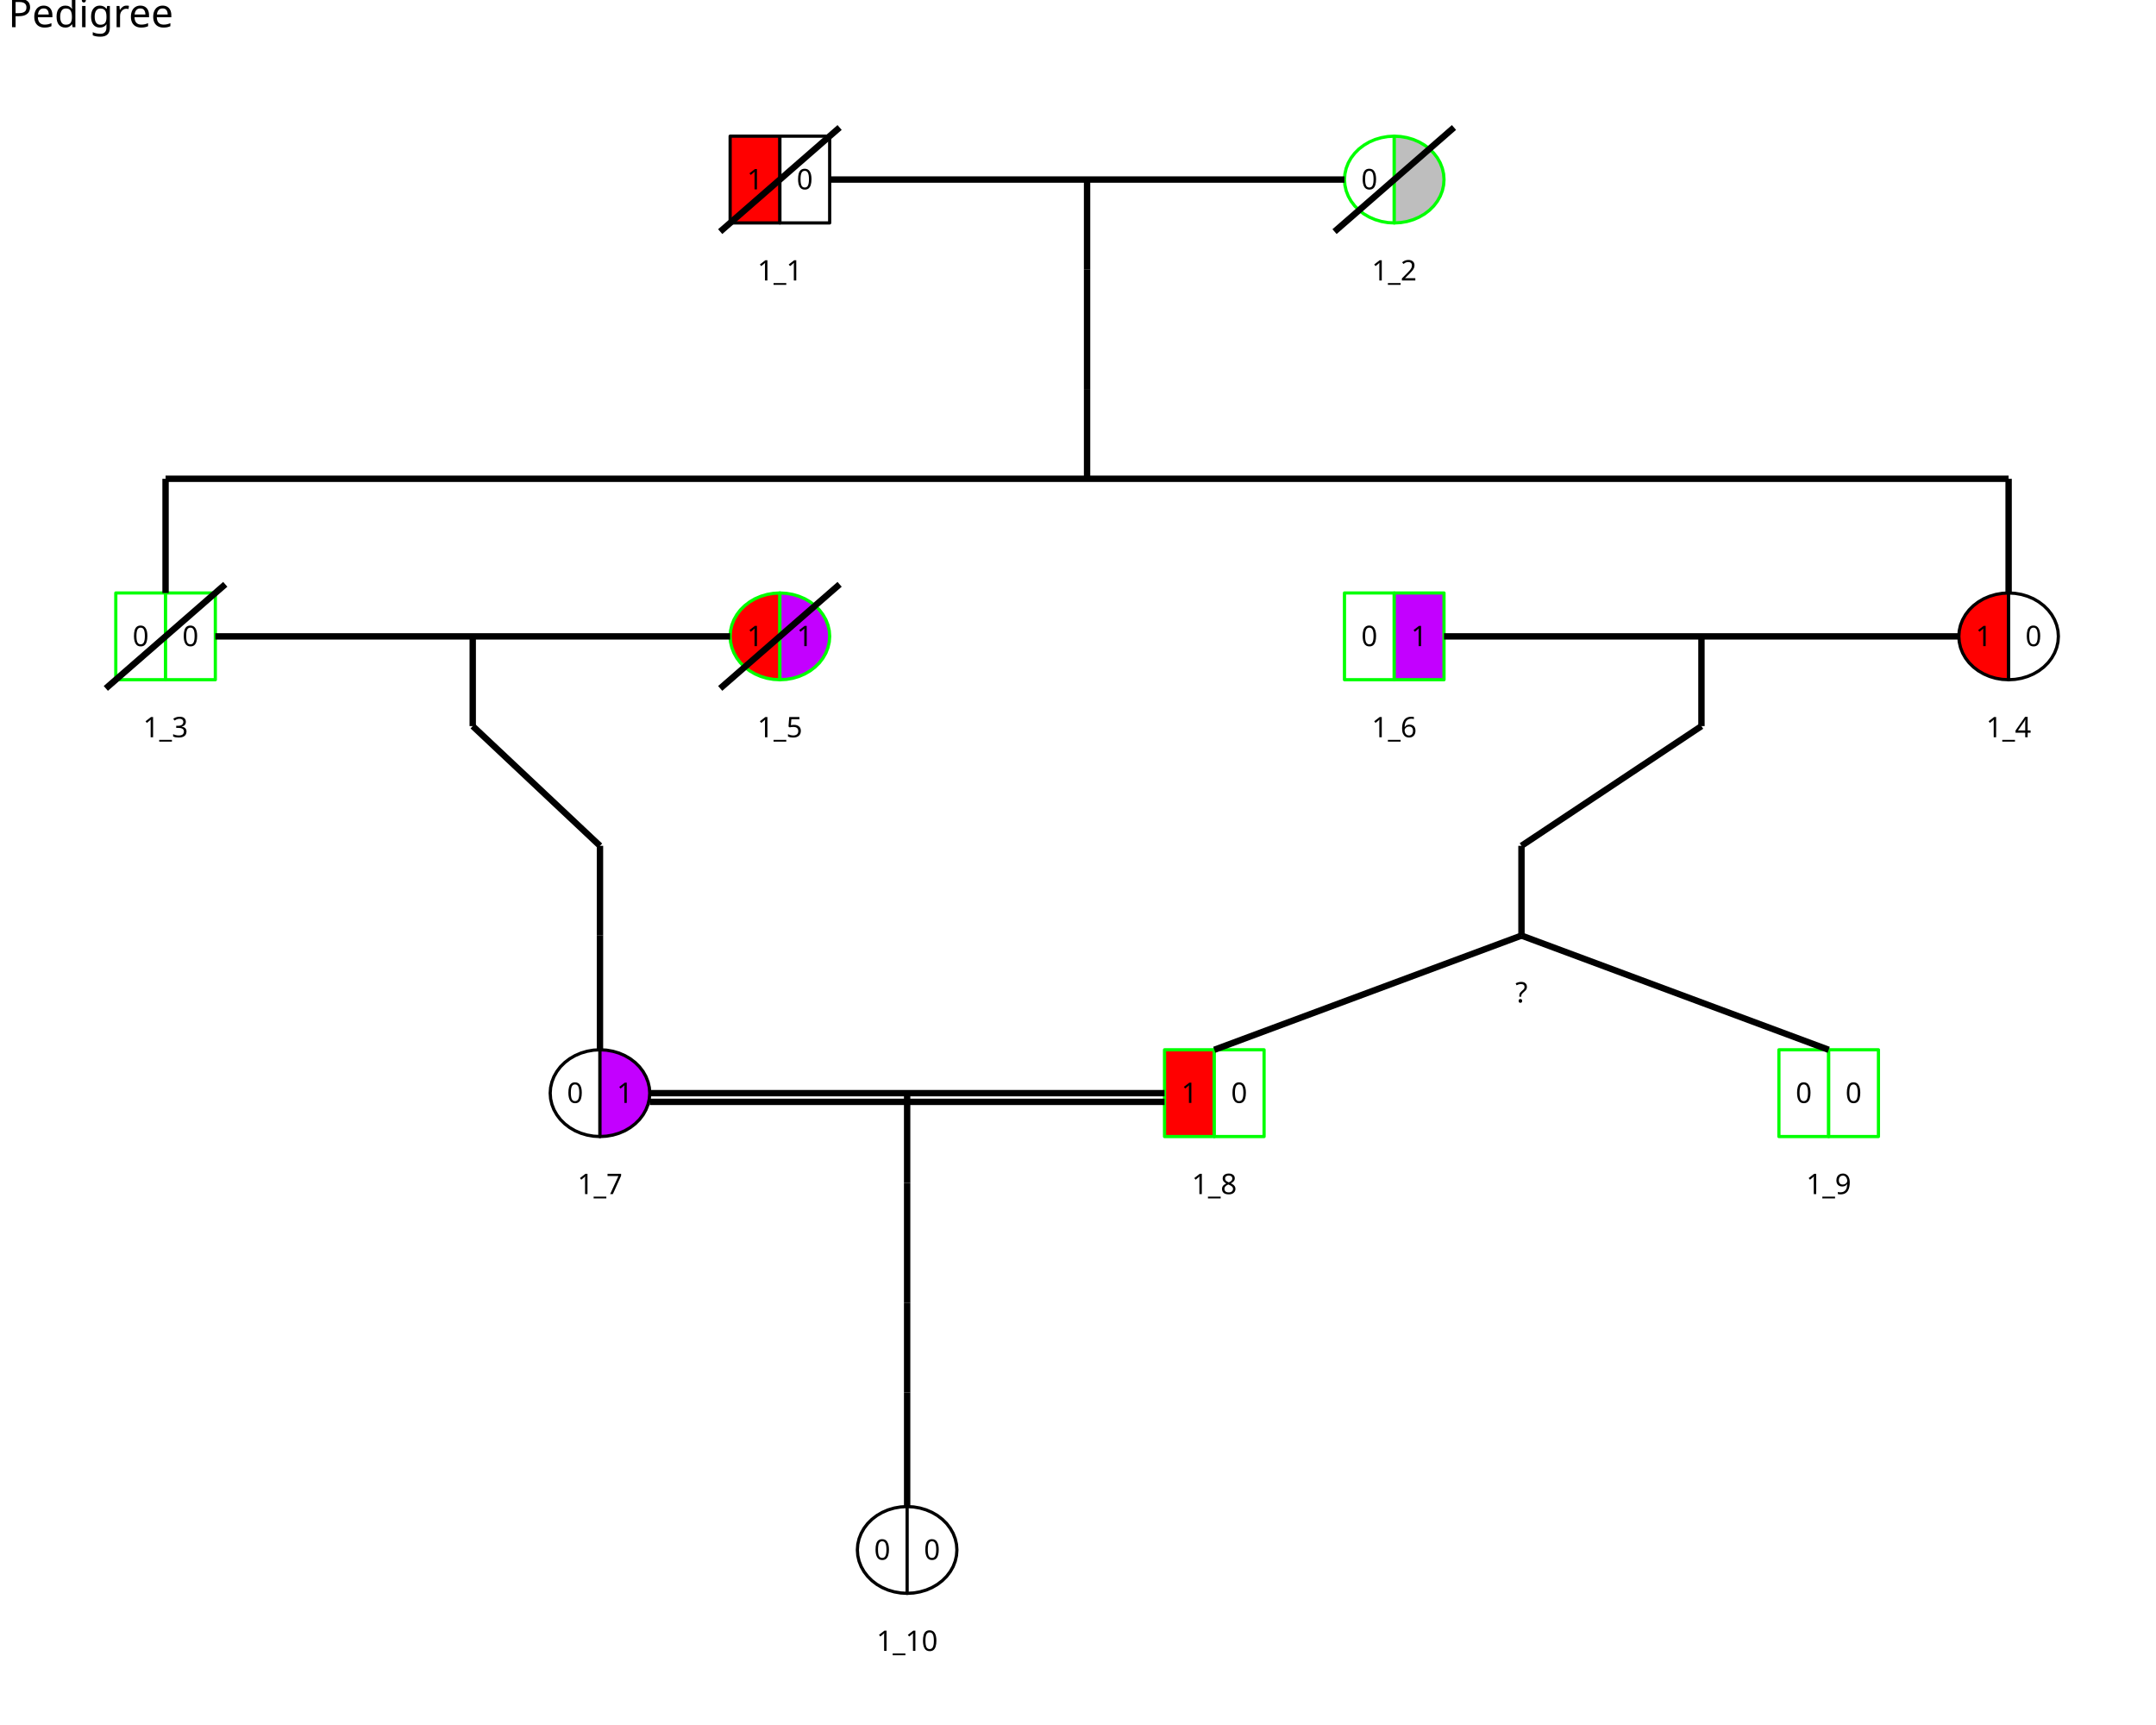
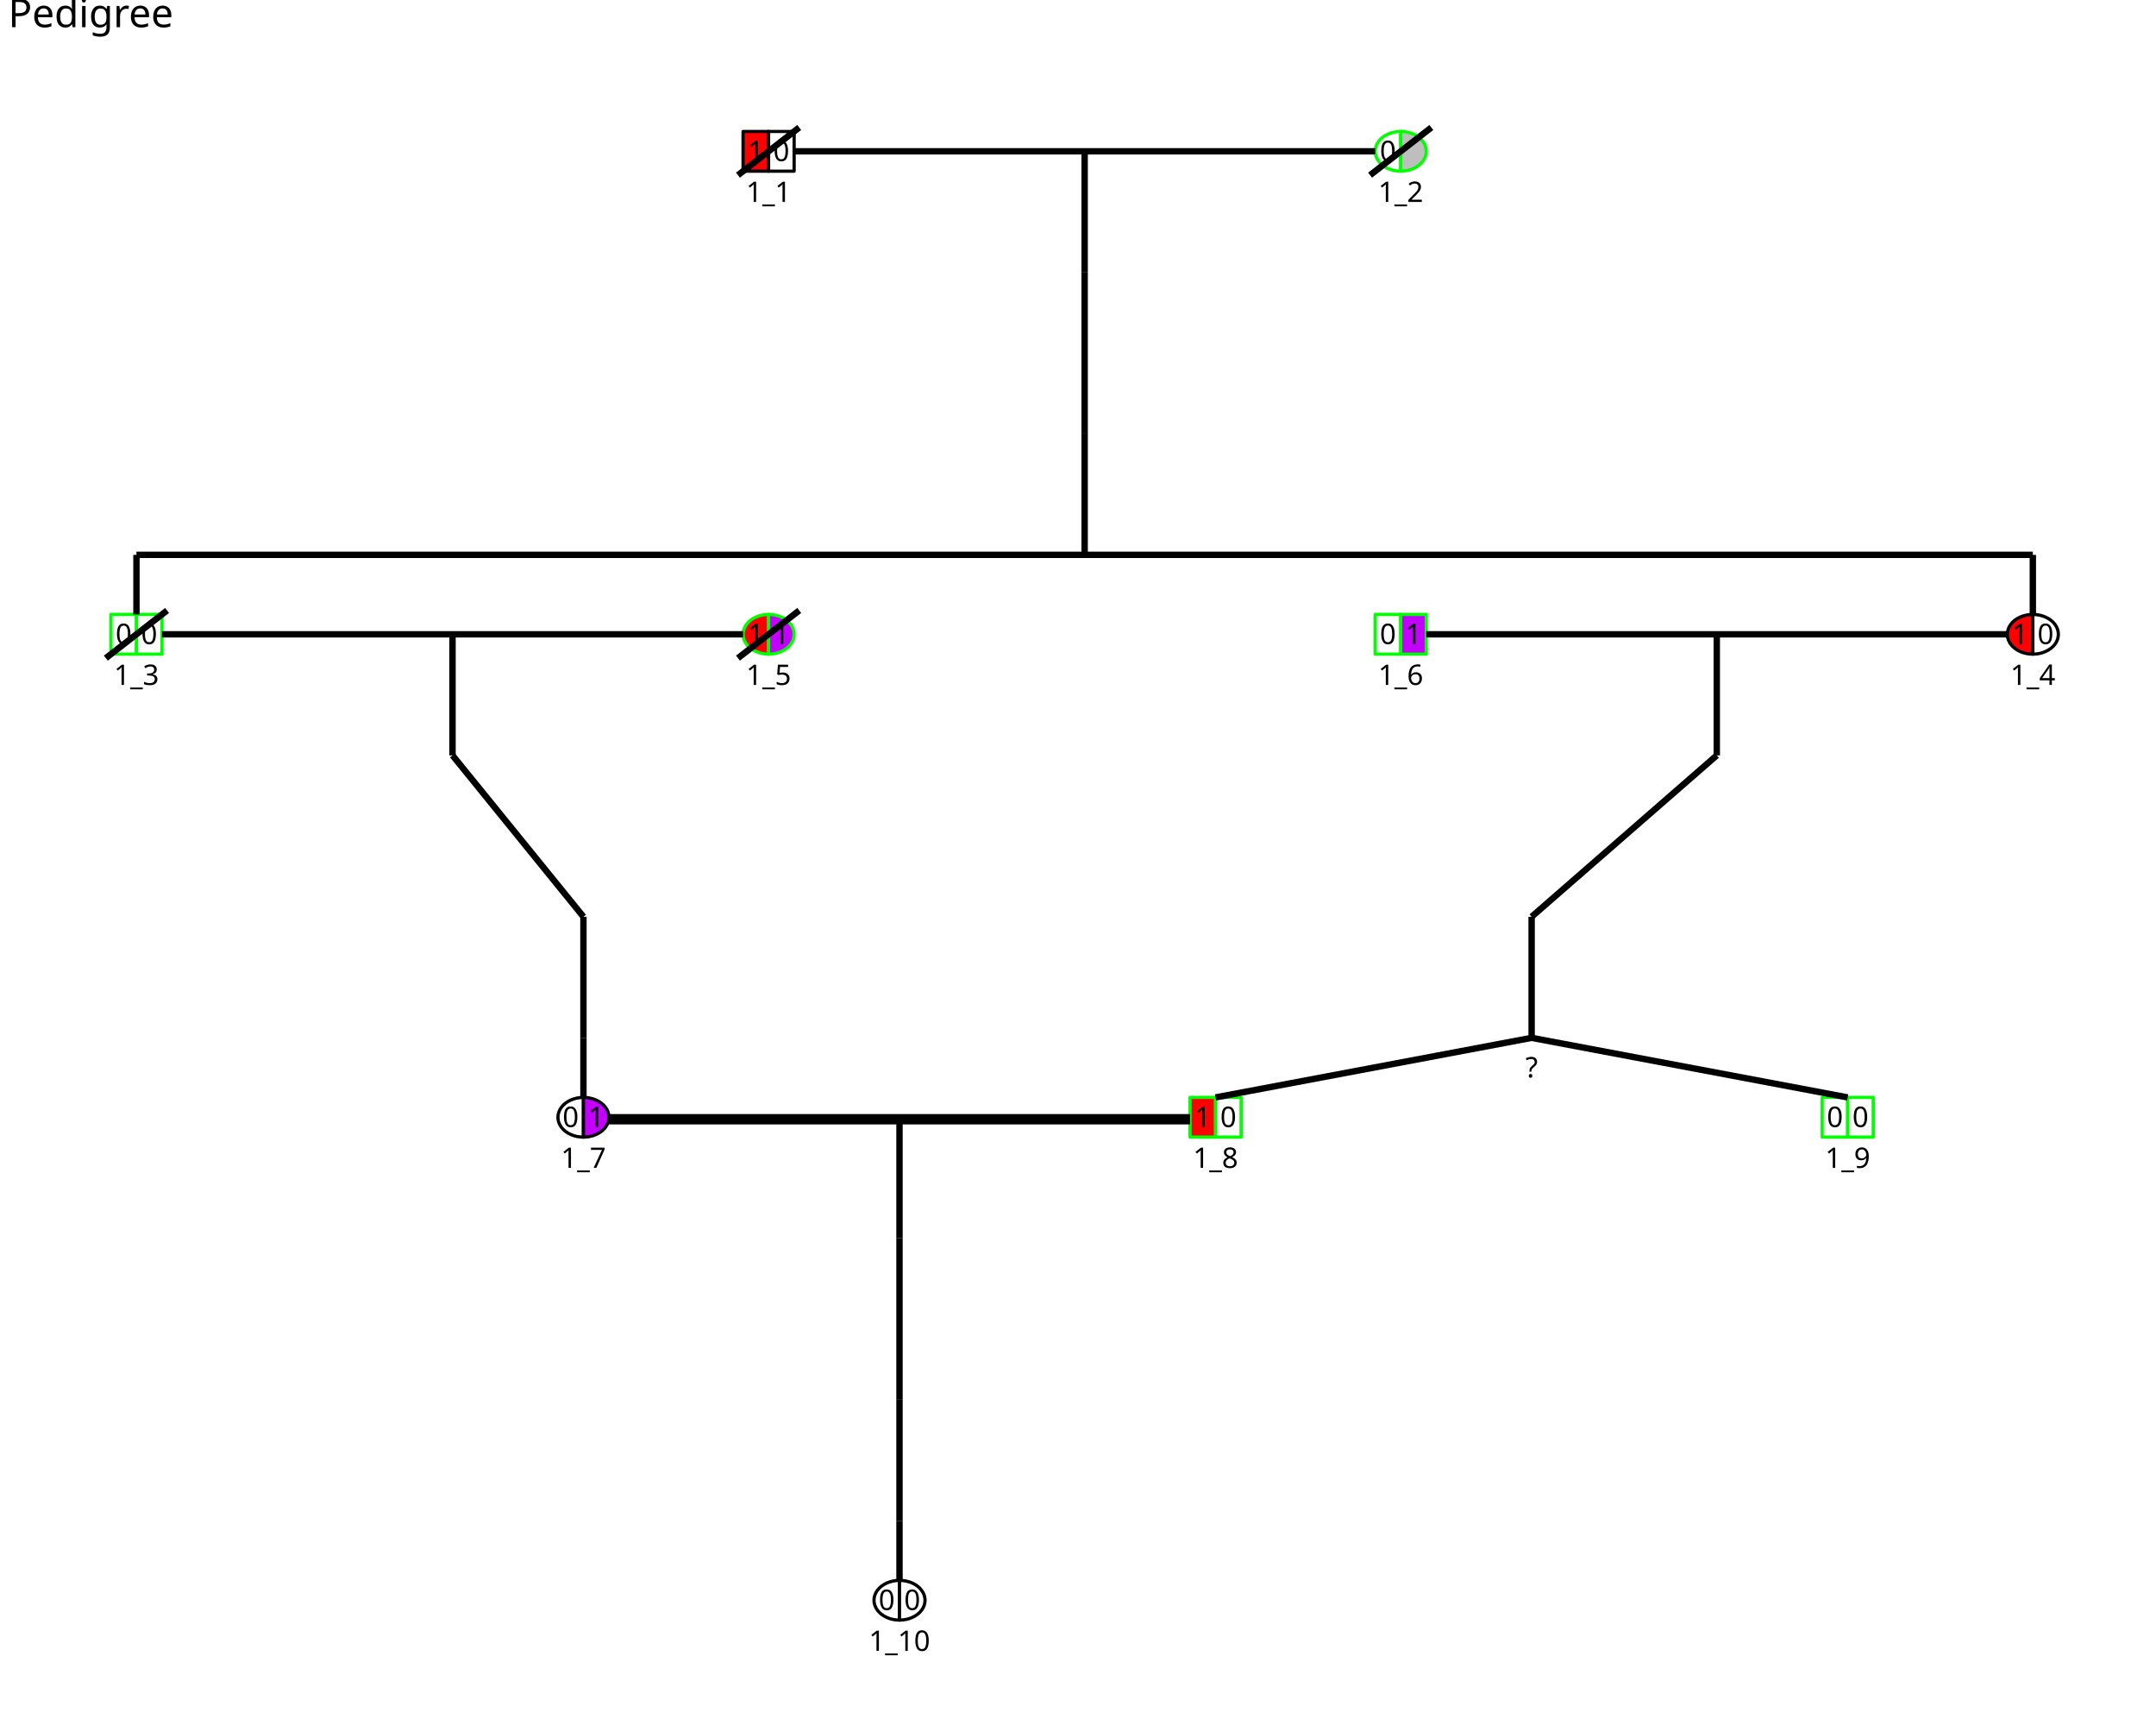
<svg xmlns="http://www.w3.org/2000/svg" class="svglite" data-engine-version="2.0" width="720.00pt" height="576.00pt" viewBox="0 0 720.00 576.00">
  <defs>
    <style type="text/css">
    .svglite line, .svglite polyline, .svglite polygon, .svglite path, .svglite rect, .svglite circle {
      fill: none;
      stroke: #000000;
      stroke-linecap: round;
      stroke-linejoin: round;
      stroke-miterlimit: 10.00;
    }
  </style>
  </defs>
  <rect width="100%" height="100%" style="stroke: none; fill: #FFFFFF;" />
  <defs>
    <clipPath id="cpMC4wMHw3MjAuMDB8MC4wMHw1NzYuMDA=">
      <rect x="0.00" y="0.00" width="720.00" height="576.00" />
    </clipPath>
  </defs>
  <g clip-path="url(#cpMC4wMHw3MjAuMDB8MC4wMHw1NzYuMDA=)">
    <rect x="0.00" y="0.00" width="720.00" height="576.00" style="stroke-width: 1.07; stroke: #FFFFFF; fill: #FFFFFF;" />
  </g>
  <defs>
    <clipPath id="cpMi43NHw3MjAuMDB8MTcuMzB8NTczLjI2">
      <rect x="2.74" y="17.30" width="717.26" height="555.96" />
    </clipPath>
  </defs>
  <g clip-path="url(#cpMi43NHw3MjAuMDB8MTcuMzB8NTczLjI2)">
    <rect x="2.74" y="17.30" width="717.26" height="555.96" style="stroke-width: 1.07; stroke: none;" />
-     <polygon points="260.45,59.96 260.45,45.47 243.83,45.47 243.83,74.44 260.45,74.44 " style="stroke-width: 1.07; stroke-linecap: butt; fill: #FF0000;" />
-     <polygon points="55.29,212.49 55.29,198.00 38.67,198.00 38.67,226.97 55.29,226.97 " style="stroke-width: 1.07; stroke: #00FF00; stroke-linecap: butt; fill: #FFFFFF;" />
-     <polygon points="200.36,365.02 200.36,350.54 198.19,350.66 196.06,351.03 194.00,351.64 192.05,352.48 190.24,353.53 188.61,354.78 187.17,356.20 185.97,357.78 185.00,359.48 184.31,361.27 183.88,363.13 183.74,365.02 183.88,366.91 184.31,368.77 185.00,370.56 185.97,372.26 187.17,373.84 188.61,375.26 190.24,376.51 192.05,377.57 194.00,378.40 196.06,379.01 198.19,379.38 200.36,379.51 " style="stroke-width: 1.07; stroke-linecap: butt; fill: #FFFFFF;" />
-     <polygon points="302.94,517.55 302.94,503.07 300.77,503.19 298.64,503.56 296.58,504.17 294.63,505.01 292.82,506.06 291.19,507.31 289.76,508.73 288.55,510.31 287.59,512.01 286.89,513.80 286.46,515.66 286.32,517.55 286.46,519.44 286.89,521.30 287.59,523.10 288.55,524.80 289.76,526.37 291.19,527.80 292.82,529.05 294.63,530.10 296.58,530.94 298.64,531.54 300.77,531.91 302.94,532.04 " style="stroke-width: 1.07; stroke-linecap: butt; fill: #FFFFFF;" />
-     <polygon points="465.61,59.96 465.61,45.47 463.44,45.60 461.31,45.97 459.25,46.57 457.30,47.41 455.50,48.47 453.86,49.71 452.43,51.14 451.22,52.71 450.26,54.41 449.56,56.21 449.14,58.07 448.99,59.96 449.14,61.85 449.56,63.71 450.26,65.50 451.22,67.20 452.43,68.78 453.86,70.20 455.50,71.45 457.30,72.50 459.25,73.34 461.31,73.95 463.44,74.32 465.61,74.44 " style="stroke-width: 1.07; stroke: #00FF00; stroke-linecap: butt; fill: #FFFFFF;" />
-     <polygon points="260.45,212.49 260.45,198.00 258.28,198.13 256.15,198.50 254.09,199.11 252.14,199.94 250.33,201.00 248.70,202.25 247.26,203.67 246.06,205.25 245.10,206.95 244.40,208.74 243.97,210.60 243.83,212.49 243.97,214.38 244.40,216.24 245.10,218.03 246.06,219.73 247.26,221.31 248.70,222.73 250.33,223.98 252.14,225.03 254.09,225.87 256.15,226.48 258.28,226.85 260.45,226.97 " style="stroke-width: 1.07; stroke: #00FF00; stroke-linecap: butt; fill: #FF0000;" />
-     <polygon points="405.52,365.02 405.52,350.54 388.90,350.54 388.90,379.51 405.52,379.51 " style="stroke-width: 1.07; stroke: #00FF00; stroke-linecap: butt; fill: #FF0000;" />
-     <polygon points="465.61,212.49 465.61,198.00 448.99,198.00 448.99,226.97 465.61,226.97 " style="stroke-width: 1.07; stroke: #00FF00; stroke-linecap: butt; fill: #FFFFFF;" />
-     <polygon points="610.69,365.02 610.69,350.54 594.07,350.54 594.07,379.51 610.69,379.51 " style="stroke-width: 1.07; stroke: #00FF00; stroke-linecap: butt; fill: #FFFFFF;" />
-     <polygon points="670.78,212.49 670.78,198.00 668.61,198.13 666.48,198.50 664.42,199.11 662.47,199.94 660.66,201.00 659.02,202.25 657.59,203.67 656.38,205.25 655.42,206.95 654.72,208.74 654.30,210.60 654.16,212.49 654.30,214.38 654.72,216.24 655.42,218.03 656.38,219.73 657.59,221.31 659.02,222.73 660.66,223.98 662.47,225.03 664.42,225.87 666.48,226.48 668.61,226.85 670.78,226.97 " style="stroke-width: 1.07; stroke-linecap: butt; fill: #FF0000;" />
-     <polygon points="260.45,59.96 260.45,74.44 277.07,74.44 277.07,45.47 260.45,45.47 " style="stroke-width: 1.07; stroke-linecap: butt; fill: #FFFFFF;" />
-     <polygon points="55.29,212.49 55.29,226.97 71.91,226.97 71.91,198.00 55.29,198.00 " style="stroke-width: 1.07; stroke: #00FF00; stroke-linecap: butt; fill: #FFFFFF;" />
-     <polygon points="200.36,365.02 200.36,379.51 202.53,379.38 204.66,379.01 206.72,378.40 208.67,377.57 210.48,376.51 212.11,375.26 213.54,373.84 214.75,372.26 215.71,370.56 216.41,368.77 216.84,366.91 216.98,365.02 216.84,363.13 216.41,361.27 215.71,359.48 214.75,357.78 213.54,356.20 212.11,354.78 210.48,353.53 208.67,352.48 206.72,351.64 204.66,351.03 202.53,350.66 200.36,350.54 " style="stroke-width: 1.07; stroke-linecap: butt; fill: #C300FF;" />
-     <polygon points="302.94,517.55 302.94,532.04 305.11,531.91 307.24,531.54 309.30,530.94 311.25,530.10 313.06,529.05 314.69,527.80 316.13,526.37 317.33,524.80 318.30,523.10 318.99,521.30 319.42,519.44 319.56,517.55 319.42,515.66 318.99,513.80 318.30,512.01 317.33,510.31 316.13,508.73 314.69,507.31 313.06,506.06 311.25,505.01 309.30,504.17 307.24,503.56 305.11,503.19 302.94,503.07 " style="stroke-width: 1.07; stroke-linecap: butt; fill: #FFFFFF;" />
-     <polygon points="465.61,59.96 465.61,74.44 467.78,74.32 469.92,73.95 471.97,73.34 473.92,72.50 475.73,71.45 477.37,70.20 478.80,68.78 480.01,67.20 480.97,65.50 481.67,63.71 482.09,61.85 482.23,59.96 482.09,58.07 481.67,56.21 480.97,54.41 480.01,52.71 478.80,51.14 477.37,49.71 475.73,48.47 473.92,47.41 471.97,46.57 469.92,45.97 467.78,45.60 465.61,45.47 " style="stroke-width: 1.07; stroke: #00FF00; stroke-linecap: butt; fill: #BEBEBE;" />
-     <polygon points="260.45,212.49 260.45,226.97 262.62,226.85 264.75,226.48 266.81,225.87 268.76,225.03 270.57,223.98 272.20,222.73 273.64,221.31 274.84,219.73 275.81,218.03 276.50,216.24 276.93,214.38 277.07,212.49 276.93,210.60 276.50,208.74 275.81,206.95 274.84,205.25 273.64,203.67 272.20,202.25 270.57,201.00 268.76,199.94 266.81,199.11 264.75,198.50 262.62,198.13 260.45,198.00 " style="stroke-width: 1.07; stroke: #00FF00; stroke-linecap: butt; fill: #C300FF;" />
-     <polygon points="405.52,365.02 405.52,379.51 422.14,379.51 422.14,350.54 405.52,350.54 " style="stroke-width: 1.07; stroke: #00FF00; stroke-linecap: butt; fill: #FFFFFF;" />
-     <polygon points="465.61,212.49 465.61,226.97 482.23,226.97 482.23,198.00 465.61,198.00 " style="stroke-width: 1.07; stroke: #00FF00; stroke-linecap: butt; fill: #C300FF;" />
-     <polygon points="610.69,365.02 610.69,379.51 627.31,379.51 627.31,350.54 610.69,350.54 " style="stroke-width: 1.07; stroke: #00FF00; stroke-linecap: butt; fill: #FFFFFF;" />
-     <polygon points="670.78,212.49 670.78,226.97 672.95,226.85 675.08,226.48 677.14,225.87 679.09,225.03 680.89,223.98 682.53,222.73 683.96,221.31 685.17,219.73 686.13,218.03 686.83,216.24 687.26,214.38 687.40,212.49 687.26,210.60 686.83,208.74 686.13,206.95 685.17,205.25 683.96,203.67 682.53,202.25 680.89,201.00 679.09,199.94 677.14,199.11 675.08,198.50 672.95,198.13 670.78,198.00 " style="stroke-width: 1.07; stroke-linecap: butt; fill: #FFFFFF;" />
-     <text x="252.14" y="63.22" text-anchor="middle" style="font-size: 9.48px; font-family: sans;" textLength="5.28px" lengthAdjust="spacingAndGlyphs">1</text>
-     <text x="46.98" y="215.75" text-anchor="middle" style="font-size: 9.48px; font-family: sans;" textLength="5.28px" lengthAdjust="spacingAndGlyphs">0</text>
-     <text x="192.05" y="368.28" text-anchor="middle" style="font-size: 9.48px; font-family: sans;" textLength="5.28px" lengthAdjust="spacingAndGlyphs">0</text>
-     <text x="294.63" y="520.82" text-anchor="middle" style="font-size: 9.48px; font-family: sans;" textLength="5.28px" lengthAdjust="spacingAndGlyphs">0</text>
-     <text x="457.30" y="63.22" text-anchor="middle" style="font-size: 9.48px; font-family: sans;" textLength="5.28px" lengthAdjust="spacingAndGlyphs">0</text>
-     <text x="252.14" y="215.75" text-anchor="middle" style="font-size: 9.48px; font-family: sans;" textLength="5.28px" lengthAdjust="spacingAndGlyphs">1</text>
-     <text x="397.21" y="368.28" text-anchor="middle" style="font-size: 9.48px; font-family: sans;" textLength="5.28px" lengthAdjust="spacingAndGlyphs">1</text>
-     <text x="457.30" y="215.75" text-anchor="middle" style="font-size: 9.48px; font-family: sans;" textLength="5.28px" lengthAdjust="spacingAndGlyphs">0</text>
-     <text x="602.38" y="368.28" text-anchor="middle" style="font-size: 9.48px; font-family: sans;" textLength="5.28px" lengthAdjust="spacingAndGlyphs">0</text>
-     <text x="662.47" y="215.75" text-anchor="middle" style="font-size: 9.48px; font-family: sans;" textLength="5.28px" lengthAdjust="spacingAndGlyphs">1</text>
-     <text x="268.76" y="63.22" text-anchor="middle" style="font-size: 9.48px; font-family: sans;" textLength="5.28px" lengthAdjust="spacingAndGlyphs">0</text>
-     <text x="63.60" y="215.75" text-anchor="middle" style="font-size: 9.48px; font-family: sans;" textLength="5.28px" lengthAdjust="spacingAndGlyphs">0</text>
-     <text x="208.67" y="368.28" text-anchor="middle" style="font-size: 9.48px; font-family: sans;" textLength="5.28px" lengthAdjust="spacingAndGlyphs">1</text>
-     <text x="311.25" y="520.82" text-anchor="middle" style="font-size: 9.48px; font-family: sans;" textLength="5.28px" lengthAdjust="spacingAndGlyphs">0</text>
-     <text x="268.76" y="215.75" text-anchor="middle" style="font-size: 9.48px; font-family: sans;" textLength="5.28px" lengthAdjust="spacingAndGlyphs">1</text>
-     <text x="413.83" y="368.28" text-anchor="middle" style="font-size: 9.48px; font-family: sans;" textLength="5.28px" lengthAdjust="spacingAndGlyphs">0</text>
-     <text x="473.92" y="215.75" text-anchor="middle" style="font-size: 9.48px; font-family: sans;" textLength="5.28px" lengthAdjust="spacingAndGlyphs">1</text>
-     <text x="619.00" y="368.28" text-anchor="middle" style="font-size: 9.48px; font-family: sans;" textLength="5.28px" lengthAdjust="spacingAndGlyphs">0</text>
-     <text x="679.09" y="215.75" text-anchor="middle" style="font-size: 9.48px; font-family: sans;" textLength="5.28px" lengthAdjust="spacingAndGlyphs">0</text>
-     <text x="260.45" y="93.66" text-anchor="middle" style="font-size: 9.48px; font-family: sans;" textLength="15.83px" lengthAdjust="spacingAndGlyphs">1_1</text>
-     <text x="55.29" y="246.19" text-anchor="middle" style="font-size: 9.48px; font-family: sans;" textLength="15.83px" lengthAdjust="spacingAndGlyphs">1_3</text>
-     <text x="200.36" y="398.72" text-anchor="middle" style="font-size: 9.48px; font-family: sans;" textLength="15.83px" lengthAdjust="spacingAndGlyphs">1_7</text>
-     <text x="302.94" y="551.25" text-anchor="middle" style="font-size: 9.48px; font-family: sans;" textLength="21.10px" lengthAdjust="spacingAndGlyphs">1_10</text>
-     <text x="465.61" y="93.66" text-anchor="middle" style="font-size: 9.48px; font-family: sans;" textLength="15.83px" lengthAdjust="spacingAndGlyphs">1_2</text>
-     <text x="260.45" y="246.19" text-anchor="middle" style="font-size: 9.48px; font-family: sans;" textLength="15.83px" lengthAdjust="spacingAndGlyphs">1_5</text>
-     <text x="405.52" y="398.72" text-anchor="middle" style="font-size: 9.48px; font-family: sans;" textLength="15.83px" lengthAdjust="spacingAndGlyphs">1_8</text>
-     <text x="465.61" y="246.19" text-anchor="middle" style="font-size: 9.48px; font-family: sans;" textLength="15.83px" lengthAdjust="spacingAndGlyphs">1_6</text>
-     <text x="610.69" y="398.72" text-anchor="middle" style="font-size: 9.48px; font-family: sans;" textLength="15.83px" lengthAdjust="spacingAndGlyphs">1_9</text>
-     <text x="670.78" y="246.19" text-anchor="middle" style="font-size: 9.48px; font-family: sans;" textLength="15.83px" lengthAdjust="spacingAndGlyphs">1_4</text>
-     <text x="508.10" y="334.73" text-anchor="middle" style="font-size: 9.48px; font-family: sans;" textLength="5.28px" lengthAdjust="spacingAndGlyphs">?</text>
-     <line x1="240.51" y1="77.34" x2="280.39" y2="42.57" style="stroke-width: 2.13; stroke-linecap: butt;" />
-     <line x1="35.34" y1="229.87" x2="75.23" y2="195.11" style="stroke-width: 2.13; stroke-linecap: butt;" />
-     <line x1="445.67" y1="77.34" x2="485.56" y2="42.57" style="stroke-width: 2.13; stroke-linecap: butt;" />
-     <line x1="240.51" y1="229.87" x2="280.39" y2="195.11" style="stroke-width: 2.13; stroke-linecap: butt;" />
-     <line x1="277.07" y1="59.96" x2="448.99" y2="59.96" style="stroke-width: 2.13; stroke-linecap: butt;" />
-     <line x1="71.91" y1="212.49" x2="243.83" y2="212.49" style="stroke-width: 2.13; stroke-linecap: butt;" />
-     <line x1="216.98" y1="365.02" x2="388.90" y2="365.02" style="stroke-width: 2.13; stroke-linecap: butt;" />
-     <line x1="482.23" y1="212.49" x2="654.16" y2="212.49" style="stroke-width: 2.13; stroke-linecap: butt;" />
-     <line x1="216.98" y1="367.92" x2="388.90" y2="367.92" style="stroke-width: 2.13; stroke-linecap: butt;" />
-     <line x1="55.29" y1="198.00" x2="55.29" y2="159.87" style="stroke-width: 2.13; stroke-linecap: butt;" />
-     <line x1="670.78" y1="198.00" x2="670.78" y2="159.87" style="stroke-width: 2.13; stroke-linecap: butt;" />
-     <line x1="55.29" y1="159.87" x2="670.78" y2="159.87" style="stroke-width: 2.13; stroke-linecap: butt;" />
-     <line x1="363.03" y1="159.87" x2="363.03" y2="129.90" style="stroke-width: 2.13; stroke-linecap: butt;" />
-     <line x1="363.03" y1="129.90" x2="363.03" y2="89.93" style="stroke-width: 2.13; stroke-linecap: butt;" />
-     <line x1="363.03" y1="89.93" x2="363.03" y2="59.96" style="stroke-width: 2.13; stroke-linecap: butt;" />
-     <line x1="200.36" y1="350.54" x2="200.36" y2="312.40" style="stroke-width: 2.13; stroke-linecap: butt;" />
-     <line x1="200.36" y1="312.40" x2="200.36" y2="312.40" style="stroke-width: 2.13; stroke-linecap: butt;" />
-     <line x1="200.36" y1="312.40" x2="200.36" y2="282.43" style="stroke-width: 2.13; stroke-linecap: butt;" />
-     <line x1="200.36" y1="282.43" x2="157.87" y2="242.46" style="stroke-width: 2.13; stroke-linecap: butt;" />
-     <line x1="157.87" y1="242.46" x2="157.87" y2="212.49" style="stroke-width: 2.13; stroke-linecap: butt;" />
-     <line x1="405.52" y1="350.54" x2="508.10" y2="312.40" style="stroke-width: 2.13; stroke-linecap: butt;" />
-     <line x1="610.69" y1="350.54" x2="508.10" y2="312.40" style="stroke-width: 2.13; stroke-linecap: butt;" />
-     <line x1="508.10" y1="312.40" x2="508.10" y2="312.40" style="stroke-width: 2.13; stroke-linecap: butt;" />
-     <line x1="508.10" y1="312.40" x2="508.10" y2="282.43" style="stroke-width: 2.13; stroke-linecap: butt;" />
-     <line x1="508.10" y1="282.43" x2="568.20" y2="242.46" style="stroke-width: 2.13; stroke-linecap: butt;" />
-     <line x1="568.20" y1="242.46" x2="568.20" y2="212.49" style="stroke-width: 2.13; stroke-linecap: butt;" />
-     <line x1="302.94" y1="503.07" x2="302.94" y2="464.93" style="stroke-width: 2.13; stroke-linecap: butt;" />
-     <line x1="302.94" y1="464.93" x2="302.94" y2="464.93" style="stroke-width: 2.13; stroke-linecap: butt;" />
-     <line x1="302.94" y1="464.93" x2="302.94" y2="434.96" style="stroke-width: 2.13; stroke-linecap: butt;" />
-     <line x1="302.94" y1="434.96" x2="302.94" y2="395.00" style="stroke-width: 2.13; stroke-linecap: butt;" />
-     <line x1="302.94" y1="395.00" x2="302.94" y2="365.02" style="stroke-width: 2.13; stroke-linecap: butt;" />
+     <polygon points="256.67,50.53 256.67,43.90 248.15,43.90 248.15,57.16 256.67,57.16 " style="stroke-width: 1.07; stroke-linecap: butt; fill: #FF0000;" />
+     <polygon points="45.57,211.80 45.57,205.17 37.05,205.17 37.05,218.43 45.57,218.43 " style="stroke-width: 1.07; stroke: #00FF00; stroke-linecap: butt; fill: #FFFFFF;" />
+     <polygon points="194.84,373.07 194.84,366.44 193.73,366.50 192.64,366.67 191.58,366.95 190.58,367.33 189.65,367.81 188.81,368.38 188.08,369.03 187.46,369.76 186.97,370.53 186.61,371.35 186.39,372.21 186.32,373.07 186.39,373.94 186.61,374.79 186.97,375.61 187.46,376.39 188.08,377.11 188.81,377.76 189.65,378.33 190.58,378.81 191.58,379.20 192.64,379.48 193.73,379.64 194.84,379.70 " style="stroke-width: 1.07; stroke-linecap: butt; fill: #FFFFFF;" />
+     <polygon points="300.39,534.34 300.39,527.71 299.28,527.77 298.19,527.94 297.13,528.21 296.13,528.60 295.20,529.08 294.36,529.65 293.63,530.30 293.01,531.03 292.52,531.80 292.16,532.62 291.94,533.48 291.87,534.34 291.94,535.21 292.16,536.06 292.52,536.88 293.01,537.66 293.63,538.38 294.36,539.03 295.20,539.60 296.13,540.08 297.13,540.47 298.19,540.75 299.28,540.91 300.39,540.97 " style="stroke-width: 1.07; stroke-linecap: butt; fill: #FFFFFF;" />
+     <polygon points="467.77,50.53 467.77,43.90 466.66,43.96 465.57,44.13 464.51,44.41 463.51,44.79 462.58,45.27 461.74,45.84 461.01,46.49 460.39,47.22 459.90,47.99 459.54,48.82 459.32,49.67 459.25,50.53 459.32,51.40 459.54,52.25 459.90,53.07 460.39,53.85 461.01,54.57 461.74,55.22 462.58,55.79 463.51,56.27 464.51,56.66 465.57,56.94 466.66,57.10 467.77,57.16 " style="stroke-width: 1.07; stroke: #00FF00; stroke-linecap: butt; fill: #FFFFFF;" />
+     <polygon points="256.67,211.80 256.67,205.17 255.56,205.23 254.47,205.40 253.41,205.68 252.41,206.06 251.48,206.54 250.64,207.11 249.91,207.76 249.29,208.49 248.80,209.26 248.44,210.08 248.22,210.94 248.15,211.80 248.22,212.67 248.44,213.52 248.80,214.34 249.29,215.12 249.91,215.84 250.64,216.49 251.48,217.06 252.41,217.54 253.41,217.93 254.47,218.21 255.56,218.37 256.67,218.43 " style="stroke-width: 1.07; stroke: #00FF00; stroke-linecap: butt; fill: #FF0000;" />
+     <polygon points="405.94,373.07 405.94,366.44 397.42,366.44 397.42,379.70 405.94,379.70 " style="stroke-width: 1.07; stroke: #00FF00; stroke-linecap: butt; fill: #FF0000;" />
+     <polygon points="467.77,211.80 467.77,205.17 459.25,205.17 459.25,218.43 467.77,218.43 " style="stroke-width: 1.07; stroke: #00FF00; stroke-linecap: butt; fill: #FFFFFF;" />
+     <polygon points="617.04,373.07 617.04,366.44 608.52,366.44 608.52,379.70 617.04,379.70 " style="stroke-width: 1.07; stroke: #00FF00; stroke-linecap: butt; fill: #FFFFFF;" />
+     <polygon points="678.87,211.80 678.87,205.17 677.76,205.23 676.67,205.40 675.61,205.68 674.61,206.06 673.68,206.54 672.84,207.11 672.11,207.76 671.49,208.49 671.00,209.26 670.64,210.08 670.42,210.94 670.35,211.80 670.42,212.67 670.64,213.52 671.00,214.34 671.49,215.12 672.11,215.84 672.84,216.49 673.68,217.06 674.61,217.54 675.61,217.93 676.67,218.21 677.76,218.37 678.87,218.43 " style="stroke-width: 1.07; stroke-linecap: butt; fill: #FF0000;" />
+     <polygon points="256.67,50.53 256.67,57.16 265.20,57.16 265.20,43.90 256.67,43.90 " style="stroke-width: 1.07; stroke-linecap: butt; fill: #FFFFFF;" />
+     <polygon points="45.57,211.80 45.57,218.43 54.10,218.43 54.10,205.17 45.57,205.17 " style="stroke-width: 1.07; stroke: #00FF00; stroke-linecap: butt; fill: #FFFFFF;" />
+     <polygon points="194.84,373.07 194.84,379.70 195.96,379.64 197.05,379.48 198.10,379.20 199.10,378.81 200.03,378.33 200.87,377.76 201.61,377.11 202.22,376.39 202.72,375.61 203.08,374.79 203.29,373.94 203.37,373.07 203.29,372.21 203.08,371.35 202.72,370.53 202.22,369.76 201.61,369.03 200.87,368.38 200.03,367.81 199.10,367.33 198.10,366.95 197.05,366.67 195.96,366.50 194.84,366.44 " style="stroke-width: 1.07; stroke-linecap: butt; fill: #C300FF;" />
+     <polygon points="300.39,534.34 300.39,540.97 301.51,540.91 302.60,540.75 303.65,540.47 304.65,540.08 305.58,539.60 306.42,539.03 307.16,538.38 307.77,537.66 308.27,536.88 308.63,536.06 308.84,535.21 308.92,534.34 308.84,533.48 308.63,532.62 308.27,531.80 307.77,531.03 307.16,530.30 306.42,529.65 305.58,529.08 304.65,528.60 303.65,528.21 302.60,527.94 301.51,527.77 300.39,527.71 " style="stroke-width: 1.07; stroke-linecap: butt; fill: #FFFFFF;" />
+     <polygon points="467.77,50.53 467.77,57.16 468.89,57.10 469.98,56.94 471.03,56.66 472.03,56.27 472.96,55.79 473.80,55.22 474.54,54.57 475.15,53.85 475.65,53.07 476.01,52.25 476.22,51.40 476.30,50.53 476.22,49.67 476.01,48.82 475.65,47.99 475.15,47.22 474.54,46.49 473.80,45.84 472.96,45.27 472.03,44.79 471.03,44.41 469.98,44.13 468.89,43.96 467.77,43.90 " style="stroke-width: 1.07; stroke: #00FF00; stroke-linecap: butt; fill: #BEBEBE;" />
+     <polygon points="256.67,211.80 256.67,218.43 257.78,218.37 258.88,218.21 259.93,217.93 260.93,217.54 261.86,217.06 262.70,216.49 263.44,215.84 264.05,215.12 264.55,214.34 264.91,213.52 265.12,212.67 265.20,211.80 265.12,210.94 264.91,210.08 264.55,209.26 264.05,208.49 263.44,207.76 262.70,207.11 261.86,206.54 260.93,206.06 259.93,205.68 258.88,205.40 257.78,205.23 256.67,205.17 " style="stroke-width: 1.07; stroke: #00FF00; stroke-linecap: butt; fill: #C300FF;" />
+     <polygon points="405.94,373.07 405.94,379.70 414.47,379.70 414.47,366.44 405.94,366.44 " style="stroke-width: 1.07; stroke: #00FF00; stroke-linecap: butt; fill: #FFFFFF;" />
+     <polygon points="467.77,211.80 467.77,218.43 476.30,218.43 476.30,205.17 467.77,205.17 " style="stroke-width: 1.07; stroke: #00FF00; stroke-linecap: butt; fill: #C300FF;" />
+     <polygon points="617.04,373.07 617.04,379.70 625.57,379.70 625.57,366.44 617.04,366.44 " style="stroke-width: 1.07; stroke: #00FF00; stroke-linecap: butt; fill: #FFFFFF;" />
+     <polygon points="678.87,211.80 678.87,218.43 679.99,218.37 681.08,218.21 682.13,217.93 683.13,217.54 684.06,217.06 684.90,216.49 685.64,215.84 686.26,215.12 686.75,214.34 687.11,213.52 687.32,212.67 687.40,211.80 687.32,210.94 687.11,210.08 686.75,209.26 686.26,208.49 685.64,207.76 684.90,207.11 684.06,206.54 683.13,206.06 682.13,205.68 681.08,205.40 679.99,205.23 678.87,205.17 " style="stroke-width: 1.07; stroke-linecap: butt; fill: #FFFFFF;" />
+     <text x="252.41" y="53.79" text-anchor="middle" style="font-size: 9.48px; font-family: sans;" textLength="5.28px" lengthAdjust="spacingAndGlyphs">1</text>
+     <text x="41.31" y="215.06" text-anchor="middle" style="font-size: 9.48px; font-family: sans;" textLength="5.28px" lengthAdjust="spacingAndGlyphs">0</text>
+     <text x="190.58" y="376.33" text-anchor="middle" style="font-size: 9.48px; font-family: sans;" textLength="5.28px" lengthAdjust="spacingAndGlyphs">0</text>
+     <text x="296.13" y="537.60" text-anchor="middle" style="font-size: 9.48px; font-family: sans;" textLength="5.28px" lengthAdjust="spacingAndGlyphs">0</text>
+     <text x="463.51" y="53.79" text-anchor="middle" style="font-size: 9.48px; font-family: sans;" textLength="5.28px" lengthAdjust="spacingAndGlyphs">0</text>
+     <text x="252.41" y="215.06" text-anchor="middle" style="font-size: 9.48px; font-family: sans;" textLength="5.28px" lengthAdjust="spacingAndGlyphs">1</text>
+     <text x="401.68" y="376.33" text-anchor="middle" style="font-size: 9.48px; font-family: sans;" textLength="5.28px" lengthAdjust="spacingAndGlyphs">1</text>
+     <text x="463.51" y="215.06" text-anchor="middle" style="font-size: 9.48px; font-family: sans;" textLength="5.28px" lengthAdjust="spacingAndGlyphs">0</text>
+     <text x="612.78" y="376.33" text-anchor="middle" style="font-size: 9.48px; font-family: sans;" textLength="5.28px" lengthAdjust="spacingAndGlyphs">0</text>
+     <text x="674.61" y="215.06" text-anchor="middle" style="font-size: 9.48px; font-family: sans;" textLength="5.28px" lengthAdjust="spacingAndGlyphs">1</text>
+     <text x="260.93" y="53.79" text-anchor="middle" style="font-size: 9.48px; font-family: sans;" textLength="5.28px" lengthAdjust="spacingAndGlyphs">0</text>
+     <text x="49.83" y="215.06" text-anchor="middle" style="font-size: 9.48px; font-family: sans;" textLength="5.28px" lengthAdjust="spacingAndGlyphs">0</text>
+     <text x="199.10" y="376.33" text-anchor="middle" style="font-size: 9.48px; font-family: sans;" textLength="5.28px" lengthAdjust="spacingAndGlyphs">1</text>
+     <text x="304.65" y="537.60" text-anchor="middle" style="font-size: 9.48px; font-family: sans;" textLength="5.28px" lengthAdjust="spacingAndGlyphs">0</text>
+     <text x="260.93" y="215.06" text-anchor="middle" style="font-size: 9.48px; font-family: sans;" textLength="5.28px" lengthAdjust="spacingAndGlyphs">1</text>
+     <text x="410.20" y="376.33" text-anchor="middle" style="font-size: 9.48px; font-family: sans;" textLength="5.28px" lengthAdjust="spacingAndGlyphs">0</text>
+     <text x="472.03" y="215.06" text-anchor="middle" style="font-size: 9.48px; font-family: sans;" textLength="5.28px" lengthAdjust="spacingAndGlyphs">1</text>
+     <text x="621.31" y="376.33" text-anchor="middle" style="font-size: 9.48px; font-family: sans;" textLength="5.28px" lengthAdjust="spacingAndGlyphs">0</text>
+     <text x="683.13" y="215.06" text-anchor="middle" style="font-size: 9.48px; font-family: sans;" textLength="5.28px" lengthAdjust="spacingAndGlyphs">0</text>
+     <text x="256.67" y="67.44" text-anchor="middle" style="font-size: 9.48px; font-family: sans;" textLength="15.83px" lengthAdjust="spacingAndGlyphs">1_1</text>
+     <text x="45.57" y="228.71" text-anchor="middle" style="font-size: 9.48px; font-family: sans;" textLength="15.83px" lengthAdjust="spacingAndGlyphs">1_3</text>
+     <text x="194.84" y="389.98" text-anchor="middle" style="font-size: 9.48px; font-family: sans;" textLength="15.83px" lengthAdjust="spacingAndGlyphs">1_7</text>
+     <text x="300.39" y="551.25" text-anchor="middle" style="font-size: 9.48px; font-family: sans;" textLength="21.10px" lengthAdjust="spacingAndGlyphs">1_10</text>
+     <text x="467.77" y="67.44" text-anchor="middle" style="font-size: 9.48px; font-family: sans;" textLength="15.83px" lengthAdjust="spacingAndGlyphs">1_2</text>
+     <text x="256.67" y="228.71" text-anchor="middle" style="font-size: 9.48px; font-family: sans;" textLength="15.83px" lengthAdjust="spacingAndGlyphs">1_5</text>
+     <text x="405.94" y="389.98" text-anchor="middle" style="font-size: 9.48px; font-family: sans;" textLength="15.83px" lengthAdjust="spacingAndGlyphs">1_8</text>
+     <text x="467.77" y="228.71" text-anchor="middle" style="font-size: 9.48px; font-family: sans;" textLength="15.83px" lengthAdjust="spacingAndGlyphs">1_6</text>
+     <text x="617.04" y="389.98" text-anchor="middle" style="font-size: 9.48px; font-family: sans;" textLength="15.83px" lengthAdjust="spacingAndGlyphs">1_9</text>
+     <text x="678.87" y="228.71" text-anchor="middle" style="font-size: 9.48px; font-family: sans;" textLength="15.83px" lengthAdjust="spacingAndGlyphs">1_4</text>
+     <text x="511.49" y="359.76" text-anchor="middle" style="font-size: 9.48px; font-family: sans;" textLength="5.28px" lengthAdjust="spacingAndGlyphs">?</text>
+     <line x1="246.44" y1="58.49" x2="266.90" y2="42.57" style="stroke-width: 2.13; stroke-linecap: butt;" />
+     <line x1="35.34" y1="219.76" x2="55.80" y2="203.84" style="stroke-width: 2.13; stroke-linecap: butt;" />
+     <line x1="457.54" y1="58.49" x2="478.00" y2="42.57" style="stroke-width: 2.13; stroke-linecap: butt;" />
+     <line x1="246.44" y1="219.76" x2="266.90" y2="203.84" style="stroke-width: 2.13; stroke-linecap: butt;" />
+     <line x1="265.20" y1="50.53" x2="459.25" y2="50.53" style="stroke-width: 2.13; stroke-linecap: butt;" />
+     <line x1="54.10" y1="211.80" x2="248.15" y2="211.80" style="stroke-width: 2.13; stroke-linecap: butt;" />
+     <line x1="203.37" y1="373.07" x2="397.42" y2="373.07" style="stroke-width: 2.13; stroke-linecap: butt;" />
+     <line x1="476.30" y1="211.80" x2="670.35" y2="211.80" style="stroke-width: 2.13; stroke-linecap: butt;" />
+     <line x1="203.37" y1="374.40" x2="397.42" y2="374.40" style="stroke-width: 2.13; stroke-linecap: butt;" />
+     <line x1="45.57" y1="205.17" x2="45.57" y2="185.28" style="stroke-width: 2.13; stroke-linecap: butt;" />
+     <line x1="678.87" y1="205.17" x2="678.87" y2="185.28" style="stroke-width: 2.13; stroke-linecap: butt;" />
+     <line x1="45.57" y1="185.28" x2="678.87" y2="185.28" style="stroke-width: 2.13; stroke-linecap: butt;" />
+     <line x1="362.22" y1="185.28" x2="362.22" y2="144.85" style="stroke-width: 2.13; stroke-linecap: butt;" />
+     <line x1="362.22" y1="144.85" x2="362.22" y2="90.96" style="stroke-width: 2.13; stroke-linecap: butt;" />
+     <line x1="362.22" y1="90.96" x2="362.22" y2="50.53" style="stroke-width: 2.13; stroke-linecap: butt;" />
+     <line x1="194.84" y1="366.44" x2="194.84" y2="346.55" style="stroke-width: 2.13; stroke-linecap: butt;" />
+     <line x1="194.84" y1="346.55" x2="194.84" y2="346.55" style="stroke-width: 2.13; stroke-linecap: butt;" />
+     <line x1="194.84" y1="346.55" x2="194.84" y2="306.12" style="stroke-width: 2.13; stroke-linecap: butt;" />
+     <line x1="194.84" y1="306.12" x2="151.12" y2="252.23" style="stroke-width: 2.13; stroke-linecap: butt;" />
+     <line x1="151.12" y1="252.23" x2="151.12" y2="211.80" style="stroke-width: 2.13; stroke-linecap: butt;" />
+     <line x1="405.94" y1="366.44" x2="511.49" y2="346.55" style="stroke-width: 2.13; stroke-linecap: butt;" />
+     <line x1="617.04" y1="366.44" x2="511.49" y2="346.55" style="stroke-width: 2.13; stroke-linecap: butt;" />
+     <line x1="511.49" y1="346.55" x2="511.49" y2="346.55" style="stroke-width: 2.13; stroke-linecap: butt;" />
+     <line x1="511.49" y1="346.55" x2="511.49" y2="306.12" style="stroke-width: 2.13; stroke-linecap: butt;" />
+     <line x1="511.49" y1="306.12" x2="573.32" y2="252.23" style="stroke-width: 2.13; stroke-linecap: butt;" />
+     <line x1="573.32" y1="252.23" x2="573.32" y2="211.80" style="stroke-width: 2.13; stroke-linecap: butt;" />
+     <line x1="300.39" y1="527.71" x2="300.39" y2="507.82" style="stroke-width: 2.13; stroke-linecap: butt;" />
+     <line x1="300.39" y1="507.82" x2="300.39" y2="507.82" style="stroke-width: 2.13; stroke-linecap: butt;" />
+     <line x1="300.39" y1="507.82" x2="300.39" y2="467.39" style="stroke-width: 2.13; stroke-linecap: butt;" />
+     <line x1="300.39" y1="467.39" x2="300.39" y2="413.50" style="stroke-width: 2.13; stroke-linecap: butt;" />
+     <line x1="300.39" y1="413.50" x2="300.39" y2="373.07" style="stroke-width: 2.13; stroke-linecap: butt;" />
  </g>
  <g clip-path="url(#cpMC4wMHw3MjAuMDB8MC4wMHw1NzYuMDA=)">
    <text x="2.74" y="9.08" style="font-size: 13.20px; font-family: sans;" textLength="52.84px" lengthAdjust="spacingAndGlyphs">Pedigree</text>
  </g>
</svg>
